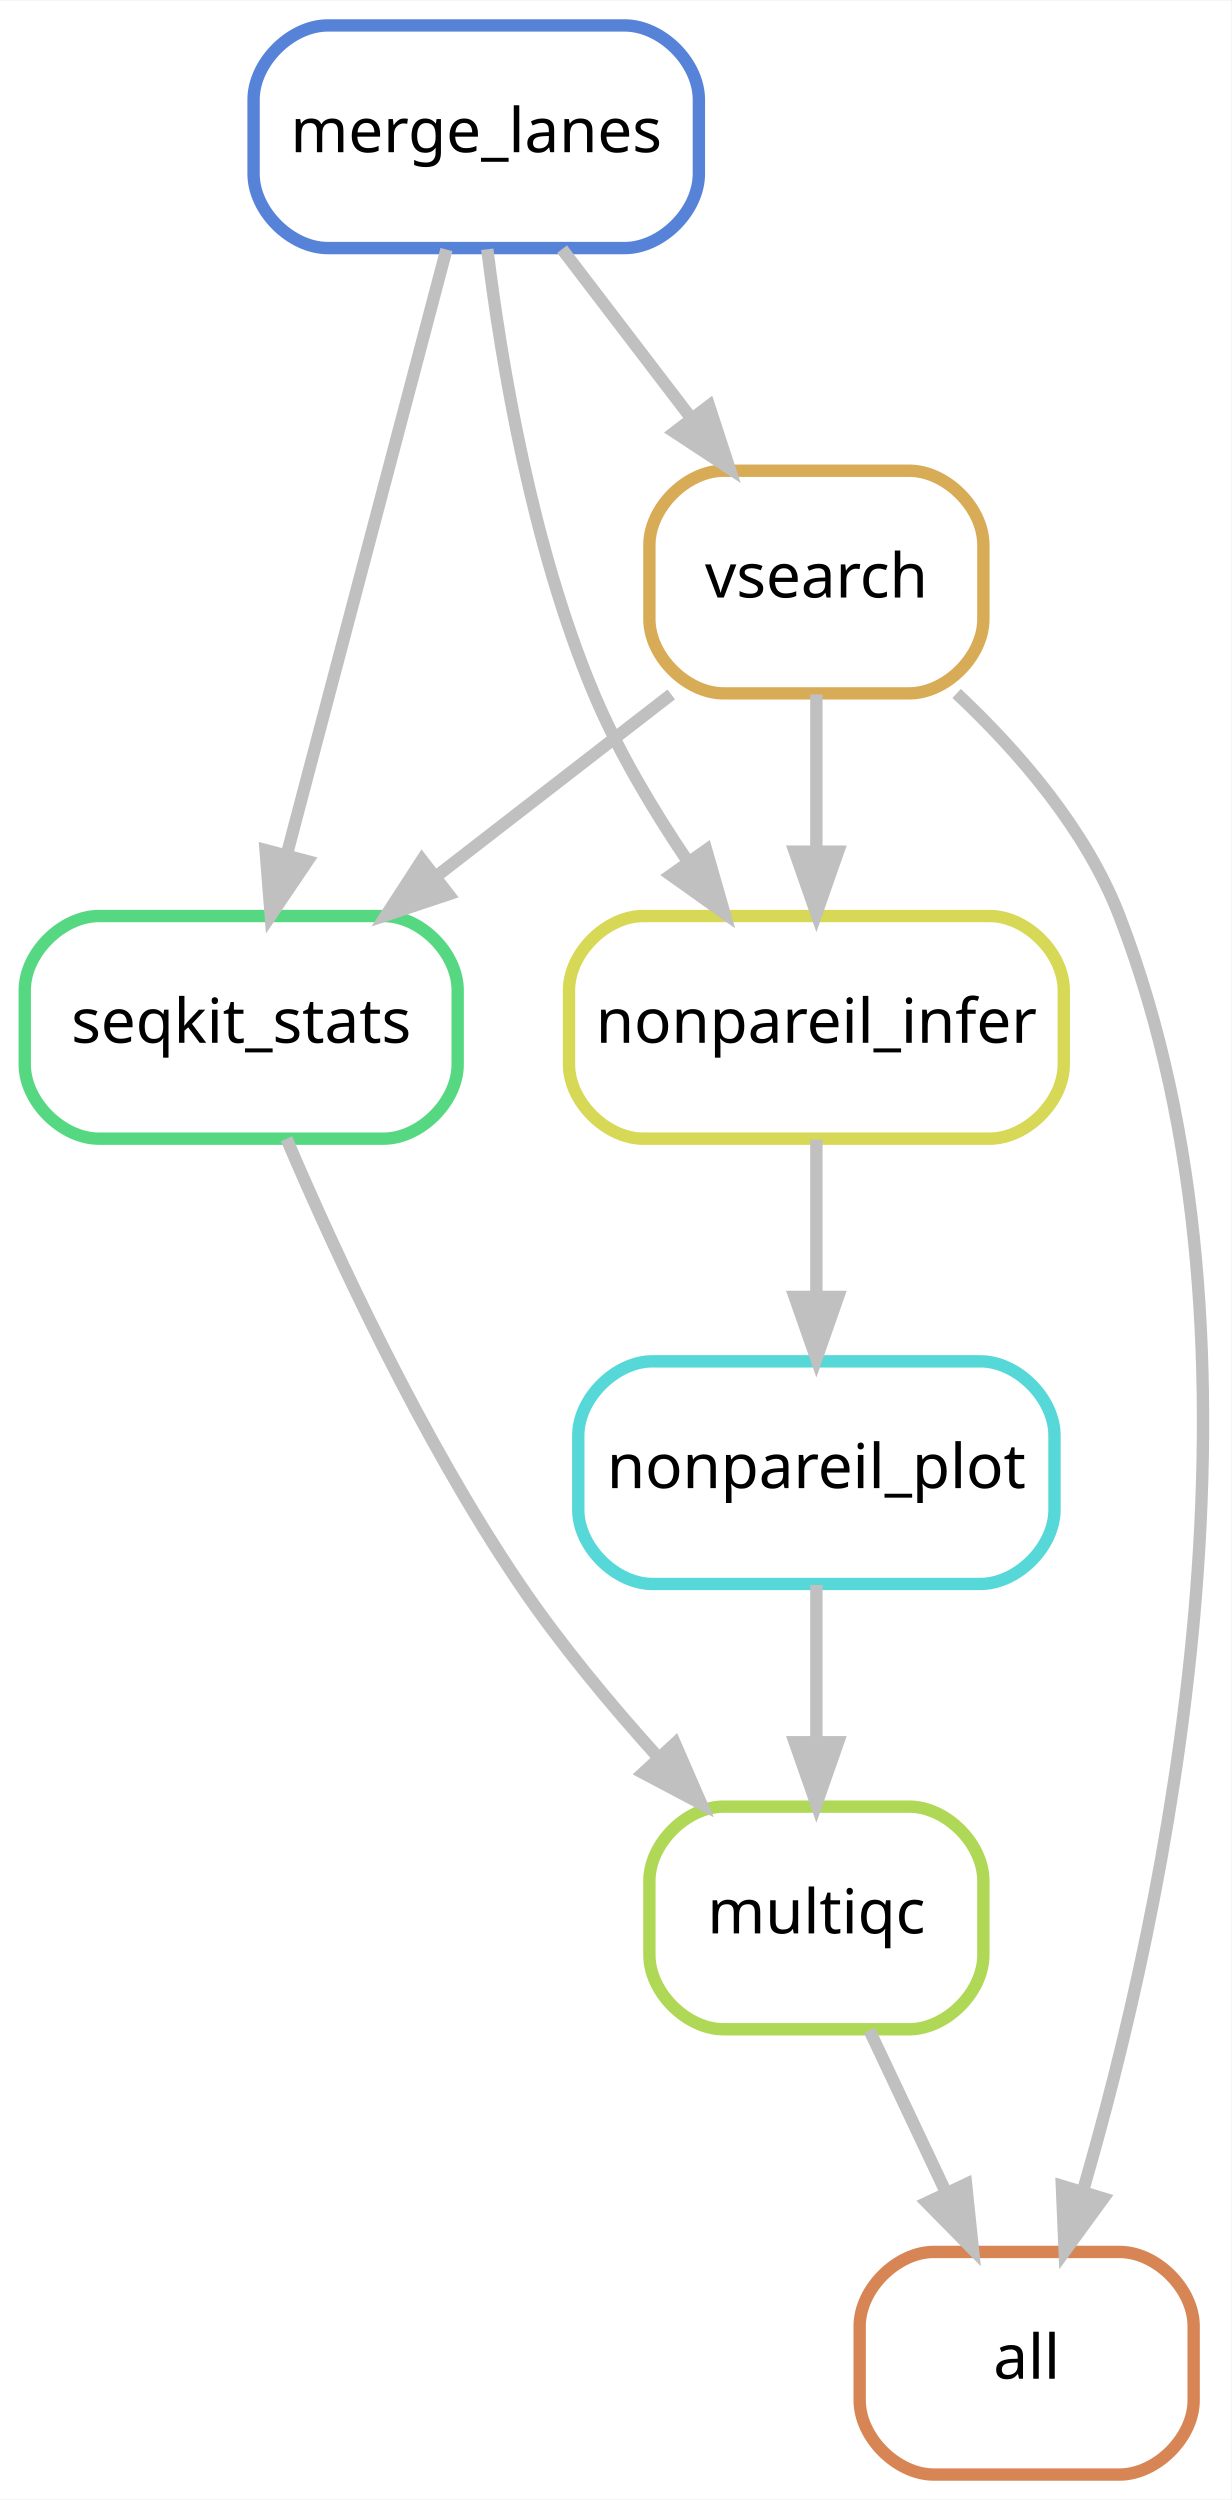
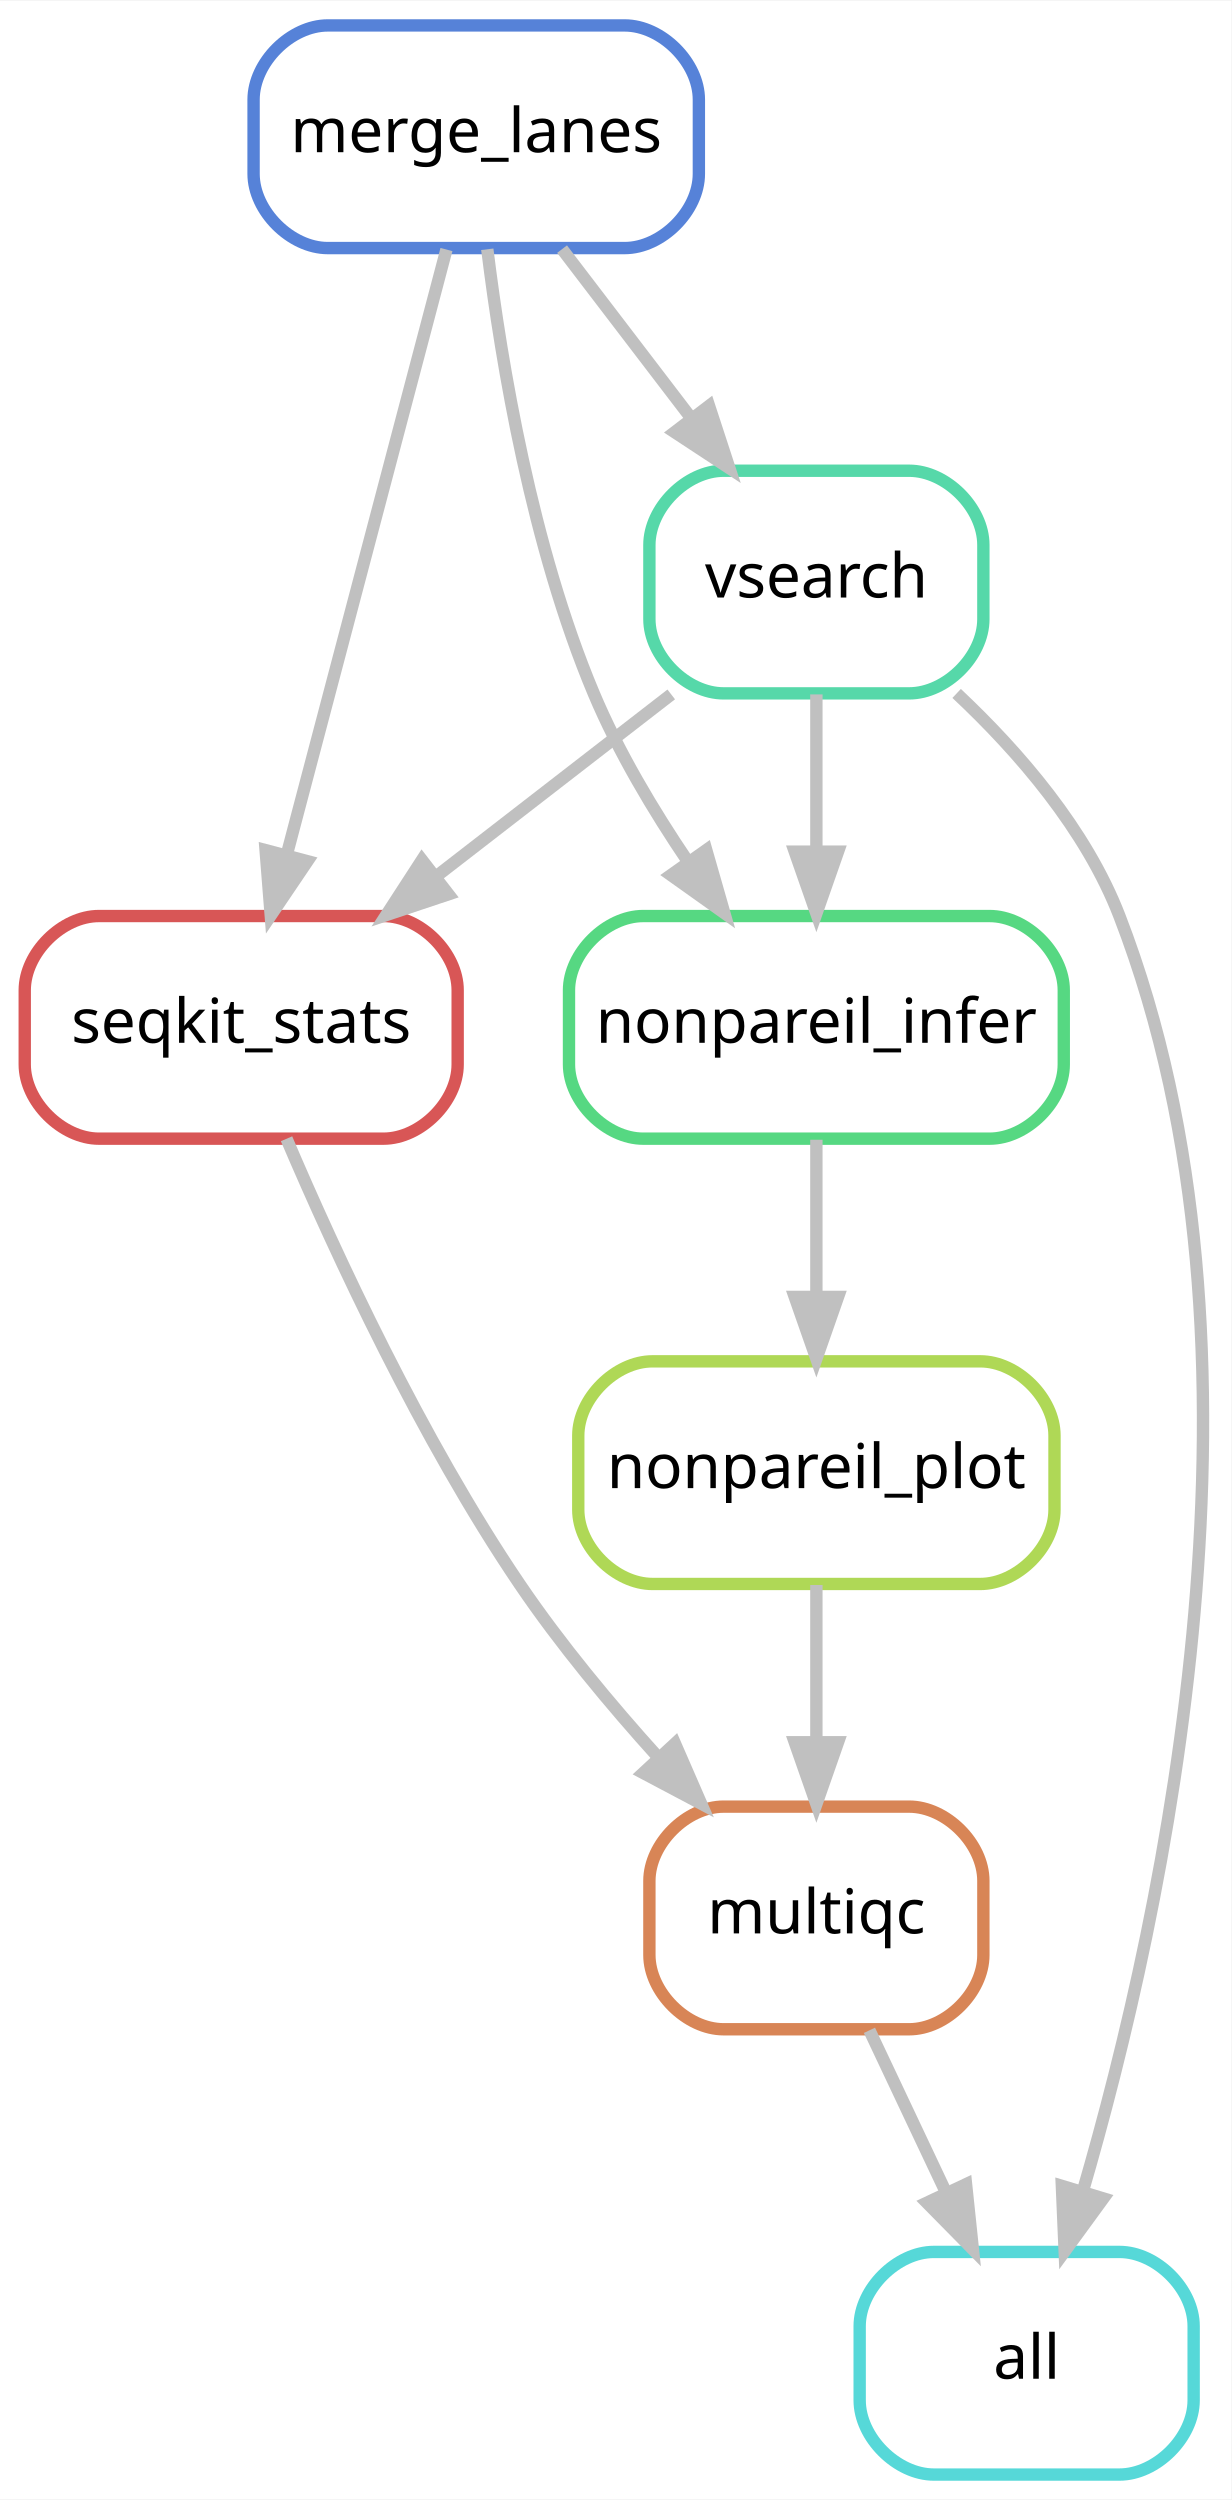
<svg xmlns="http://www.w3.org/2000/svg" width="199pt" height="404pt" viewBox="0.00 0.00 199.11 404.00">
  <g id="graph0" class="graph" transform="scale(1 1) rotate(0) translate(4 400)">
    <polygon fill="#ffffff" stroke="transparent" points="-4,4 -4,-400 195.108,-400 195.108,4 -4,4" />
    <g id="node1" class="node">
-       <path fill="none" stroke="#d88556" stroke-width="2" d="M177,-36C177,-36 147,-36 147,-36 141,-36 135,-30 135,-24 135,-24 135,-12 135,-12 135,-6 141,0 147,0 147,0 177,0 177,0 183,0 189,-6 189,-12 189,-12 189,-24 189,-24 189,-30 183,-36 177,-36" />
+       <path fill="none" stroke="#56d8d8" stroke-width="2" d="M177,-36C177,-36 147,-36 147,-36 141,-36 135,-30 135,-24 135,-24 135,-12 135,-12 135,-6 141,0 147,0 147,0 177,0 177,0 183,0 189,-6 189,-12 189,-12 189,-24 189,-24 189,-30 183,-36 177,-36" />
      <text text-anchor="middle" x="162" y="-15.5" font-family="sans" font-size="10.00" fill="#000000">all</text>
    </g>
    <g id="node2" class="node">
-       <path fill="none" stroke="#afd856" stroke-width="2" d="M143,-108C143,-108 113,-108 113,-108 107,-108 101,-102 101,-96 101,-96 101,-84 101,-84 101,-78 107,-72 113,-72 113,-72 143,-72 143,-72 149,-72 155,-78 155,-84 155,-84 155,-96 155,-96 155,-102 149,-108 143,-108" />
+       <path fill="none" stroke="#d88556" stroke-width="2" d="M143,-108C143,-108 113,-108 113,-108 107,-108 101,-102 101,-96 101,-96 101,-84 101,-84 101,-78 107,-72 113,-72 113,-72 143,-72 143,-72 149,-72 155,-78 155,-84 155,-84 155,-96 155,-96 155,-102 149,-108 143,-108" />
      <text text-anchor="middle" x="128" y="-87.5" font-family="sans" font-size="10.00" fill="#000000">multiqc</text>
    </g>
-     <g id="edge1" class="edge">
+     <g id="edge2" class="edge">
      <path fill="none" stroke="#c0c0c0" stroke-width="2" d="M136.58,-71.831C140.336,-63.877 144.826,-54.369 148.98,-45.572" />
      <polygon fill="#c0c0c0" stroke="#c0c0c0" stroke-width="2" points="152.2,-46.95 153.305,-36.413 145.87,-43.961 152.2,-46.95" />
    </g>
    <g id="node3" class="node">
-       <path fill="none" stroke="#56d882" stroke-width="2" d="M58,-252C58,-252 12,-252 12,-252 6,-252 0,-246 0,-240 0,-240 0,-228 0,-228 0,-222 6,-216 12,-216 12,-216 58,-216 58,-216 64,-216 70,-222 70,-228 70,-228 70,-240 70,-240 70,-246 64,-252 58,-252" />
+       <path fill="none" stroke="#d85656" stroke-width="2" d="M58,-252C58,-252 12,-252 12,-252 6,-252 0,-246 0,-240 0,-240 0,-228 0,-228 0,-222 6,-216 12,-216 12,-216 58,-216 58,-216 64,-216 70,-222 70,-228 70,-228 70,-240 70,-240 70,-246 64,-252 58,-252" />
      <text text-anchor="middle" x="35" y="-231.5" font-family="sans" font-size="10.00" fill="#000000">seqkit_stats</text>
    </g>
    <g id="edge4" class="edge">
      <path fill="none" stroke="#c0c0c0" stroke-width="2" d="M42.328,-215.987C50.328,-197.25 64.134,-167.435 80,-144 86.569,-134.298 94.734,-124.487 102.456,-115.938" />
      <polygon fill="#c0c0c0" stroke="#c0c0c0" stroke-width="2" points="105.136,-118.195 109.365,-108.481 100.002,-113.438 105.136,-118.195" />
    </g>
    <g id="node4" class="node">
      <path fill="none" stroke="#5682d8" stroke-width="2" d="M97,-396C97,-396 49,-396 49,-396 43,-396 37,-390 37,-384 37,-384 37,-372 37,-372 37,-366 43,-360 49,-360 49,-360 97,-360 97,-360 103,-360 109,-366 109,-372 109,-372 109,-384 109,-384 109,-390 103,-396 97,-396" />
      <text text-anchor="middle" x="73" y="-375.5" font-family="sans" font-size="10.00" fill="#000000">merge_lanes</text>
    </g>
    <g id="edge6" class="edge">
      <path fill="none" stroke="#c0c0c0" stroke-width="2" d="M68.187,-359.762C61.677,-335.093 50.005,-290.86 42.382,-261.973" />
      <polygon fill="#c0c0c0" stroke="#c0c0c0" stroke-width="2" points="45.709,-260.866 39.774,-252.09 38.941,-262.652 45.709,-260.866" />
    </g>
    <g id="node6" class="node">
-       <path fill="none" stroke="#d6d856" stroke-width="2" d="M156,-252C156,-252 100,-252 100,-252 94,-252 88,-246 88,-240 88,-240 88,-228 88,-228 88,-222 94,-216 100,-216 100,-216 156,-216 156,-216 162,-216 168,-222 168,-228 168,-228 168,-240 168,-240 168,-246 162,-252 156,-252" />
+       <path fill="none" stroke="#56d882" stroke-width="2" d="M156,-252C156,-252 100,-252 100,-252 94,-252 88,-246 88,-240 88,-240 88,-228 88,-228 88,-222 94,-216 100,-216 100,-216 156,-216 156,-216 162,-216 168,-222 168,-228 168,-228 168,-240 168,-240 168,-246 162,-252 156,-252" />
      <text text-anchor="middle" x="128" y="-231.5" font-family="sans" font-size="10.00" fill="#000000">nonpareil_infer</text>
    </g>
    <g id="edge9" class="edge">
      <path fill="none" stroke="#c0c0c0" stroke-width="2" d="M74.79,-359.808C77.089,-341.188 82.034,-311.701 92,-288 95.954,-278.595 101.615,-269.088 107.281,-260.727" />
      <polygon fill="#c0c0c0" stroke="#c0c0c0" stroke-width="2" points="110.196,-262.666 113.115,-252.482 104.482,-258.623 110.196,-262.666" />
    </g>
    <g id="node7" class="node">
-       <path fill="none" stroke="#d8ac56" stroke-width="2" d="M143,-324C143,-324 113,-324 113,-324 107,-324 101,-318 101,-312 101,-312 101,-300 101,-300 101,-294 107,-288 113,-288 113,-288 143,-288 143,-288 149,-288 155,-294 155,-300 155,-300 155,-312 155,-312 155,-318 149,-324 143,-324" />
+       <path fill="none" stroke="#56d8a9" stroke-width="2" d="M143,-324C143,-324 113,-324 113,-324 107,-324 101,-318 101,-312 101,-312 101,-300 101,-300 101,-294 107,-288 113,-288 113,-288 143,-288 143,-288 149,-288 155,-294 155,-300 155,-300 155,-312 155,-312 155,-318 149,-324 143,-324" />
      <text text-anchor="middle" x="128" y="-303.5" font-family="sans" font-size="10.00" fill="#000000">vsearch</text>
    </g>
    <g id="edge10" class="edge">
      <path fill="none" stroke="#c0c0c0" stroke-width="2" d="M86.879,-359.831C93.214,-351.539 100.838,-341.557 107.793,-332.453" />
      <polygon fill="#c0c0c0" stroke="#c0c0c0" stroke-width="2" points="110.645,-334.485 113.934,-324.413 105.082,-330.235 110.645,-334.485" />
    </g>
    <g id="node5" class="node">
-       <path fill="none" stroke="#56d8d8" stroke-width="2" d="M154.5,-180C154.5,-180 101.5,-180 101.5,-180 95.5,-180 89.5,-174 89.5,-168 89.5,-168 89.5,-156 89.5,-156 89.5,-150 95.5,-144 101.5,-144 101.5,-144 154.5,-144 154.5,-144 160.5,-144 166.5,-150 166.5,-156 166.5,-156 166.5,-168 166.5,-168 166.5,-174 160.5,-180 154.5,-180" />
+       <path fill="none" stroke="#afd856" stroke-width="2" d="M154.5,-180C154.5,-180 101.5,-180 101.5,-180 95.5,-180 89.5,-174 89.5,-168 89.5,-168 89.5,-156 89.5,-156 89.5,-150 95.5,-144 101.5,-144 101.5,-144 154.5,-144 154.5,-144 160.5,-144 166.5,-150 166.5,-156 166.5,-156 166.5,-168 166.5,-168 166.5,-174 160.5,-180 154.5,-180" />
      <text text-anchor="middle" x="128" y="-159.5" font-family="sans" font-size="10.00" fill="#000000">nonpareil_plot</text>
    </g>
    <g id="edge3" class="edge">
      <path fill="none" stroke="#c0c0c0" stroke-width="2" d="M128,-143.831C128,-136.131 128,-126.974 128,-118.417" />
      <polygon fill="#c0c0c0" stroke="#c0c0c0" stroke-width="2" points="131.5,-118.413 128,-108.413 124.5,-118.413 131.5,-118.413" />
    </g>
    <g id="edge7" class="edge">
      <path fill="none" stroke="#c0c0c0" stroke-width="2" d="M128,-215.831C128,-208.131 128,-198.974 128,-190.417" />
      <polygon fill="#c0c0c0" stroke="#c0c0c0" stroke-width="2" points="131.5,-190.413 128,-180.413 124.5,-190.413 131.5,-190.413" />
    </g>
-     <g id="edge2" class="edge">
+     <g id="edge1" class="edge">
      <path fill="none" stroke="#c0c0c0" stroke-width="2" d="M150.675,-287.991C160.789,-278.497 171.62,-265.935 177,-252 204.137,-181.712 184.194,-90.746 171.063,-45.741" />
      <polygon fill="#c0c0c0" stroke="#c0c0c0" stroke-width="2" points="174.39,-44.65 168.144,-36.092 167.69,-46.677 174.39,-44.65" />
    </g>
    <g id="edge5" class="edge">
      <path fill="none" stroke="#c0c0c0" stroke-width="2" d="M104.532,-287.831C92.967,-278.878 78.86,-267.956 66.382,-258.296" />
      <polygon fill="#c0c0c0" stroke="#c0c0c0" stroke-width="2" points="68.51,-255.517 58.46,-252.163 64.225,-261.052 68.51,-255.517" />
    </g>
    <g id="edge8" class="edge">
      <path fill="none" stroke="#c0c0c0" stroke-width="2" d="M128,-287.831C128,-280.131 128,-270.974 128,-262.417" />
      <polygon fill="#c0c0c0" stroke="#c0c0c0" stroke-width="2" points="131.5,-262.413 128,-252.413 124.5,-262.413 131.5,-262.413" />
    </g>
  </g>
</svg>
